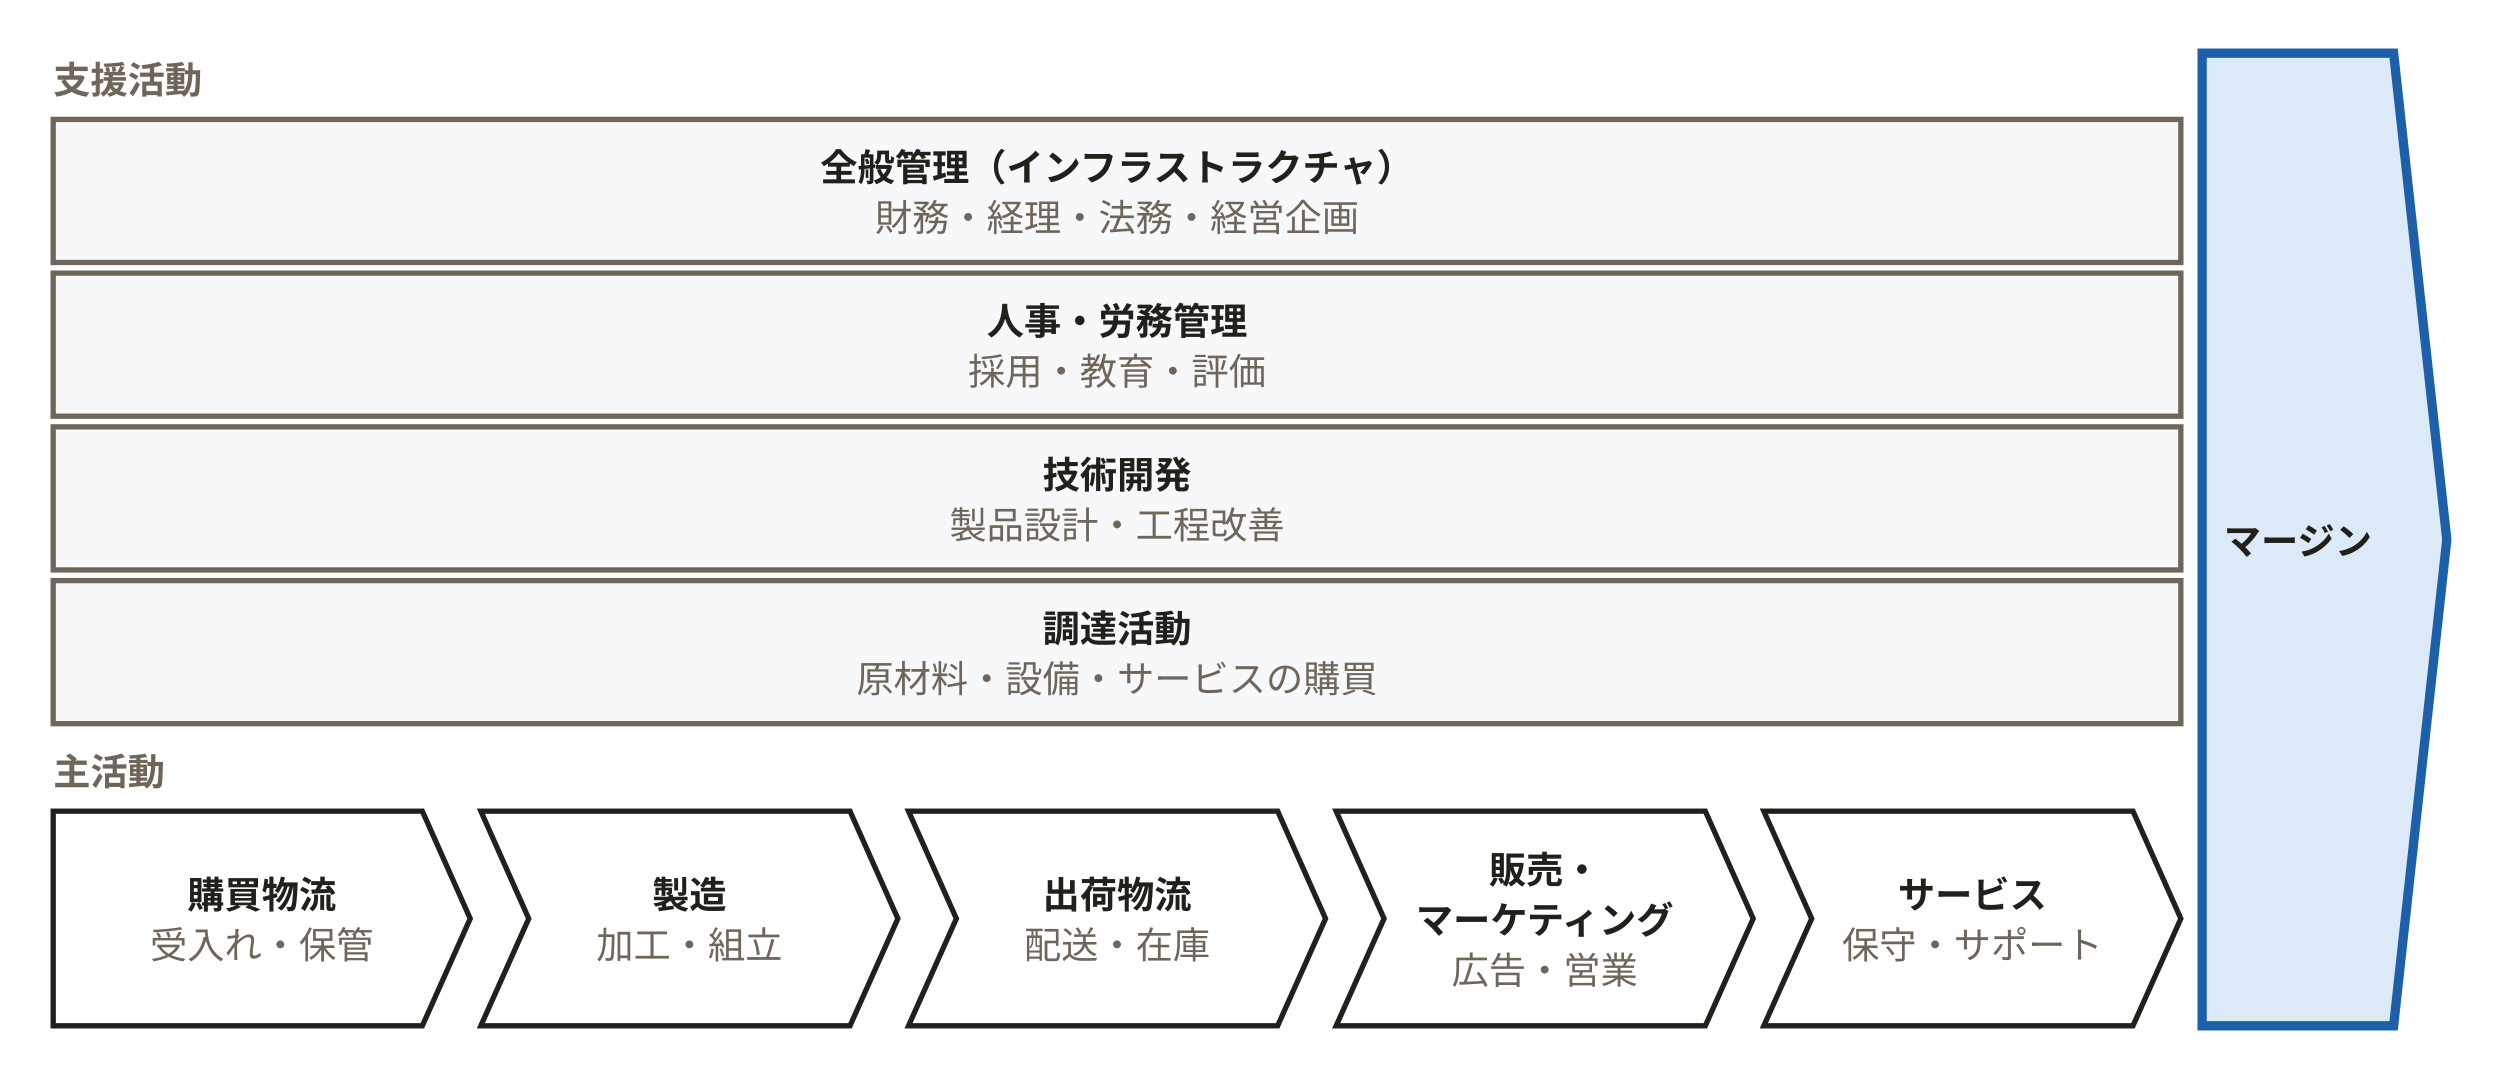
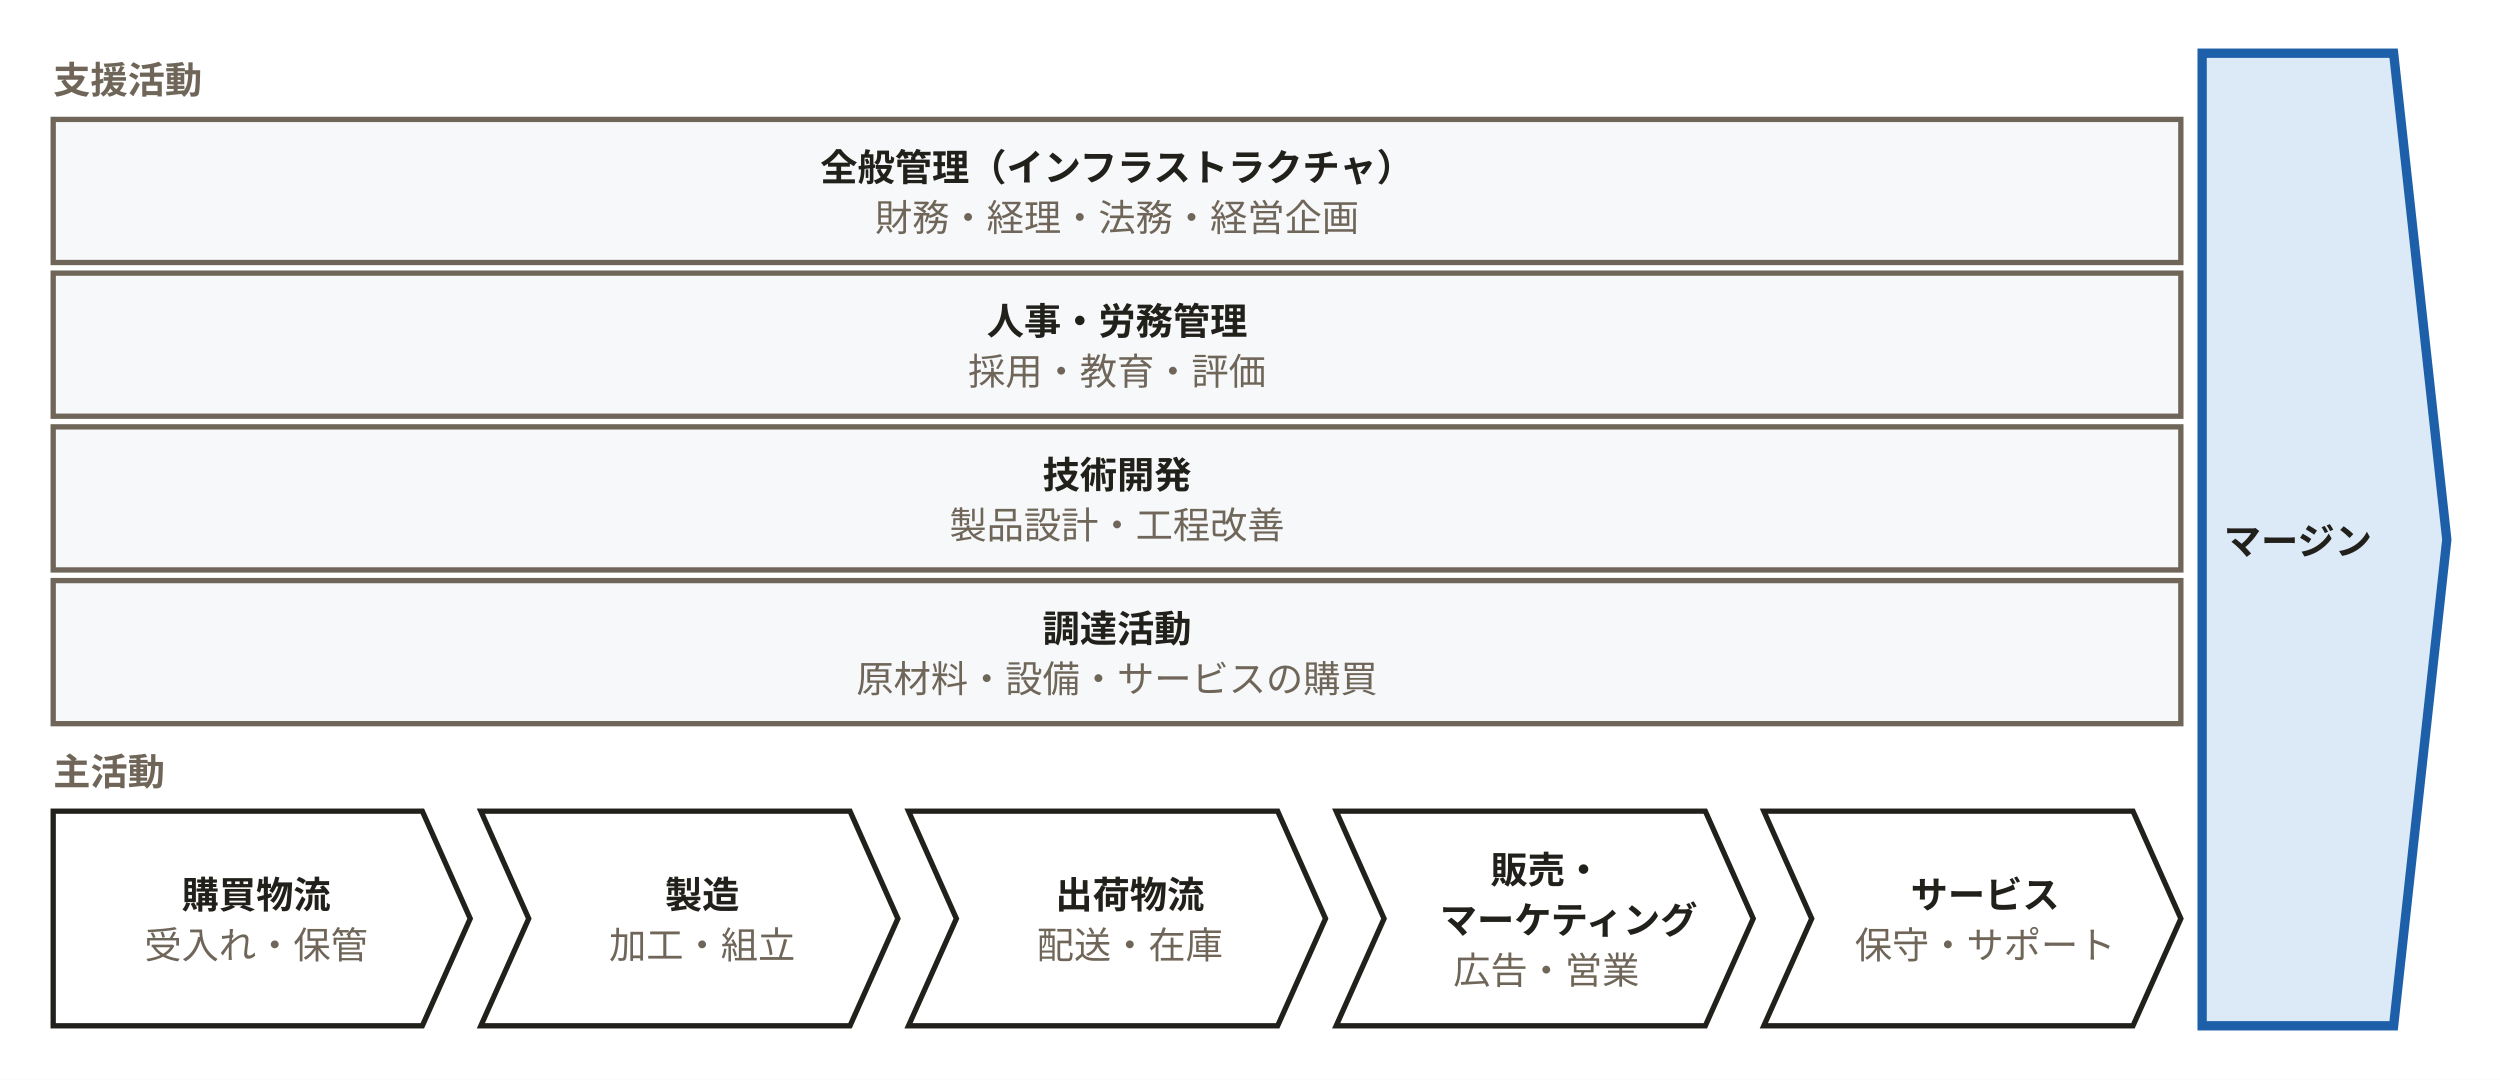
<svg xmlns="http://www.w3.org/2000/svg" width="940" height="406" viewBox="0 0 940 406" role="img" aria-labelledby="svg-title">
  <style>
    text { font-family: 'Hiragino Sans','Hiragino Kaku Gothic ProN','Yu Gothic','YuGothic',Meiryo,'Noto Sans JP',sans-serif; }
    .emoji { font-family: 'Noto Color Emoji','Segoe UI Emoji',sans-serif; }
  </style>
  <rect x="0" y="0" width="940" height="406" fill="#ffffff" />
  <polygon points="20,44.9 820,44.9 820,98.7 20,98.7" fill="#f6f8fa" stroke="#6f6659" stroke-width="2" />
  <polygon points="20,102.7 820,102.7 820,156.5 20,156.5" fill="#f6f8fa" stroke="#6f6659" stroke-width="2" />
  <polygon points="20,160.5 820,160.5 820,214.3 20,214.3" fill="#f6f8fa" stroke="#6f6659" stroke-width="2" />
  <polygon points="20,218.3 820,218.3 820,272.1 20,272.1" fill="#f6f8fa" stroke="#6f6659" stroke-width="2" />
  <polygon points="20,305 158.8,305 176.8,345.4 158.8,385.7 20,385.7" fill="#ffffff" stroke="#22201b" stroke-width="2" />
  <polygon points="180.8,305 319.6,305 337.6,345.4 319.6,385.7 180.8,385.7 198.8,345.4" fill="#ffffff" stroke="#22201b" stroke-width="2" />
  <polygon points="341.6,305 480.4,305 498.4,345.4 480.4,385.7 341.6,385.7 359.6,345.4" fill="#ffffff" stroke="#22201b" stroke-width="2" />
  <polygon points="502.4,305 641.2,305 659.2,345.4 641.2,385.7 502.4,385.7 520.4,345.4" fill="#ffffff" stroke="#22201b" stroke-width="2" />
  <polygon points="663.2,305 802,305 820,345.4 802,385.7 663.2,385.7 681.2,345.4" fill="#ffffff" stroke="#22201b" stroke-width="2" />
  <polygon points="828,20 900,20 920,202.9 900,385.7 828,385.7" fill="#dce9f7" stroke="#1d5fa8" stroke-width="3.5" />
  <text x="20" y="35.1" font-size="14" font-weight="700" fill="#6f6659">支援活動</text>
  <text x="420" y="68" text-anchor="middle" font-size="14" font-weight="700" fill="#22201b">全般管理（インフラストラクチャ）</text>
  <text x="420" y="86.9" text-anchor="middle" font-size="14" font-weight="400" fill="#6f6659">財務・経理・法務・経営企画</text>
  <text x="420" y="125.8" text-anchor="middle" font-size="14" font-weight="700" fill="#22201b">人事・労務管理</text>
  <text x="420" y="144.7" text-anchor="middle" font-size="14" font-weight="400" fill="#6f6659">採用・教育・評価</text>
  <text x="420" y="183.6" text-anchor="middle" font-size="14" font-weight="700" fill="#22201b">技術開発</text>
  <text x="420" y="202.5" text-anchor="middle" font-size="14" font-weight="400" fill="#6f6659">製品設計・工程改善</text>
  <text x="420" y="241.4" text-anchor="middle" font-size="14" font-weight="700" fill="#22201b">調達活動</text>
  <text x="420" y="260.3" text-anchor="middle" font-size="14" font-weight="400" fill="#6f6659">原材料・設備・サービスの購買</text>
  <text x="20" y="295.2" font-size="14" font-weight="700" fill="#6f6659">主活動</text>
-   <text x="98.4" y="341.5" text-anchor="middle" font-size="14" font-weight="700" fill="#22201b">購買物流</text>
-   <text x="98.4" y="360.4" text-anchor="middle" font-size="14" font-weight="400" fill="#6f6659">受入れ・保管</text>
-   <text x="259.2" y="341.5" text-anchor="middle" font-size="14" font-weight="700" fill="#22201b">製造</text>
-   <text x="259.2" y="360.4" text-anchor="middle" font-size="14" font-weight="400" fill="#6f6659">加工・組立</text>
-   <text x="420" y="341.5" text-anchor="middle" font-size="14" font-weight="700" fill="#22201b">出荷物流</text>
-   <text x="420" y="360.4" text-anchor="middle" font-size="14" font-weight="400" fill="#6f6659">配送・在庫</text>
-   <text x="580.8" y="332.1" text-anchor="middle" font-size="14" font-weight="700" fill="#22201b">販売・</text>
-   <text x="580.8" y="351" text-anchor="middle" font-size="14" font-weight="700" fill="#22201b">マーケティング</text>
-   <text x="580.8" y="369.9" text-anchor="middle" font-size="14" font-weight="400" fill="#6f6659">広告・営業</text>
-   <text x="741.6" y="341.5" text-anchor="middle" font-size="14" font-weight="700" fill="#22201b">サービス</text>
-   <text x="741.6" y="360.4" text-anchor="middle" font-size="14" font-weight="400" fill="#6f6659">保守・サポート</text>
+   <text x="96.3" y="341.5" text-anchor="middle" font-size="14" font-weight="700" fill="#22201b">購買物流</text>
+   <text x="96.3" y="360.4" text-anchor="middle" font-size="14" font-weight="400" fill="#6f6659">受入れ・保管</text>
+   <text x="264" y="341.5" text-anchor="middle" font-size="14" font-weight="700" fill="#22201b">製造</text>
+   <text x="264" y="360.4" text-anchor="middle" font-size="14" font-weight="400" fill="#6f6659">加工・組立</text>
+   <text x="424.8" y="341.5" text-anchor="middle" font-size="14" font-weight="700" fill="#22201b">出荷物流</text>
+   <text x="424.8" y="360.4" text-anchor="middle" font-size="14" font-weight="400" fill="#6f6659">配送・在庫</text>
+   <text x="581.4" y="332.1" text-anchor="middle" font-size="14" font-weight="700" fill="#22201b">販売・</text>
+   <text x="589.8" y="351" text-anchor="middle" font-size="14" font-weight="700" fill="#22201b">マーケティング</text>
+   <text x="581.4" y="369.9" text-anchor="middle" font-size="14" font-weight="400" fill="#6f6659">広告・営業</text>
+   <text x="746.4" y="341.5" text-anchor="middle" font-size="14" font-weight="700" fill="#22201b">サービス</text>
+   <text x="746.4" y="360.4" text-anchor="middle" font-size="14" font-weight="400" fill="#6f6659">保守・サポート</text>
  <text x="864" y="208.5" text-anchor="middle" font-size="14" font-weight="700" fill="#22201b">マージン</text>
</svg>
